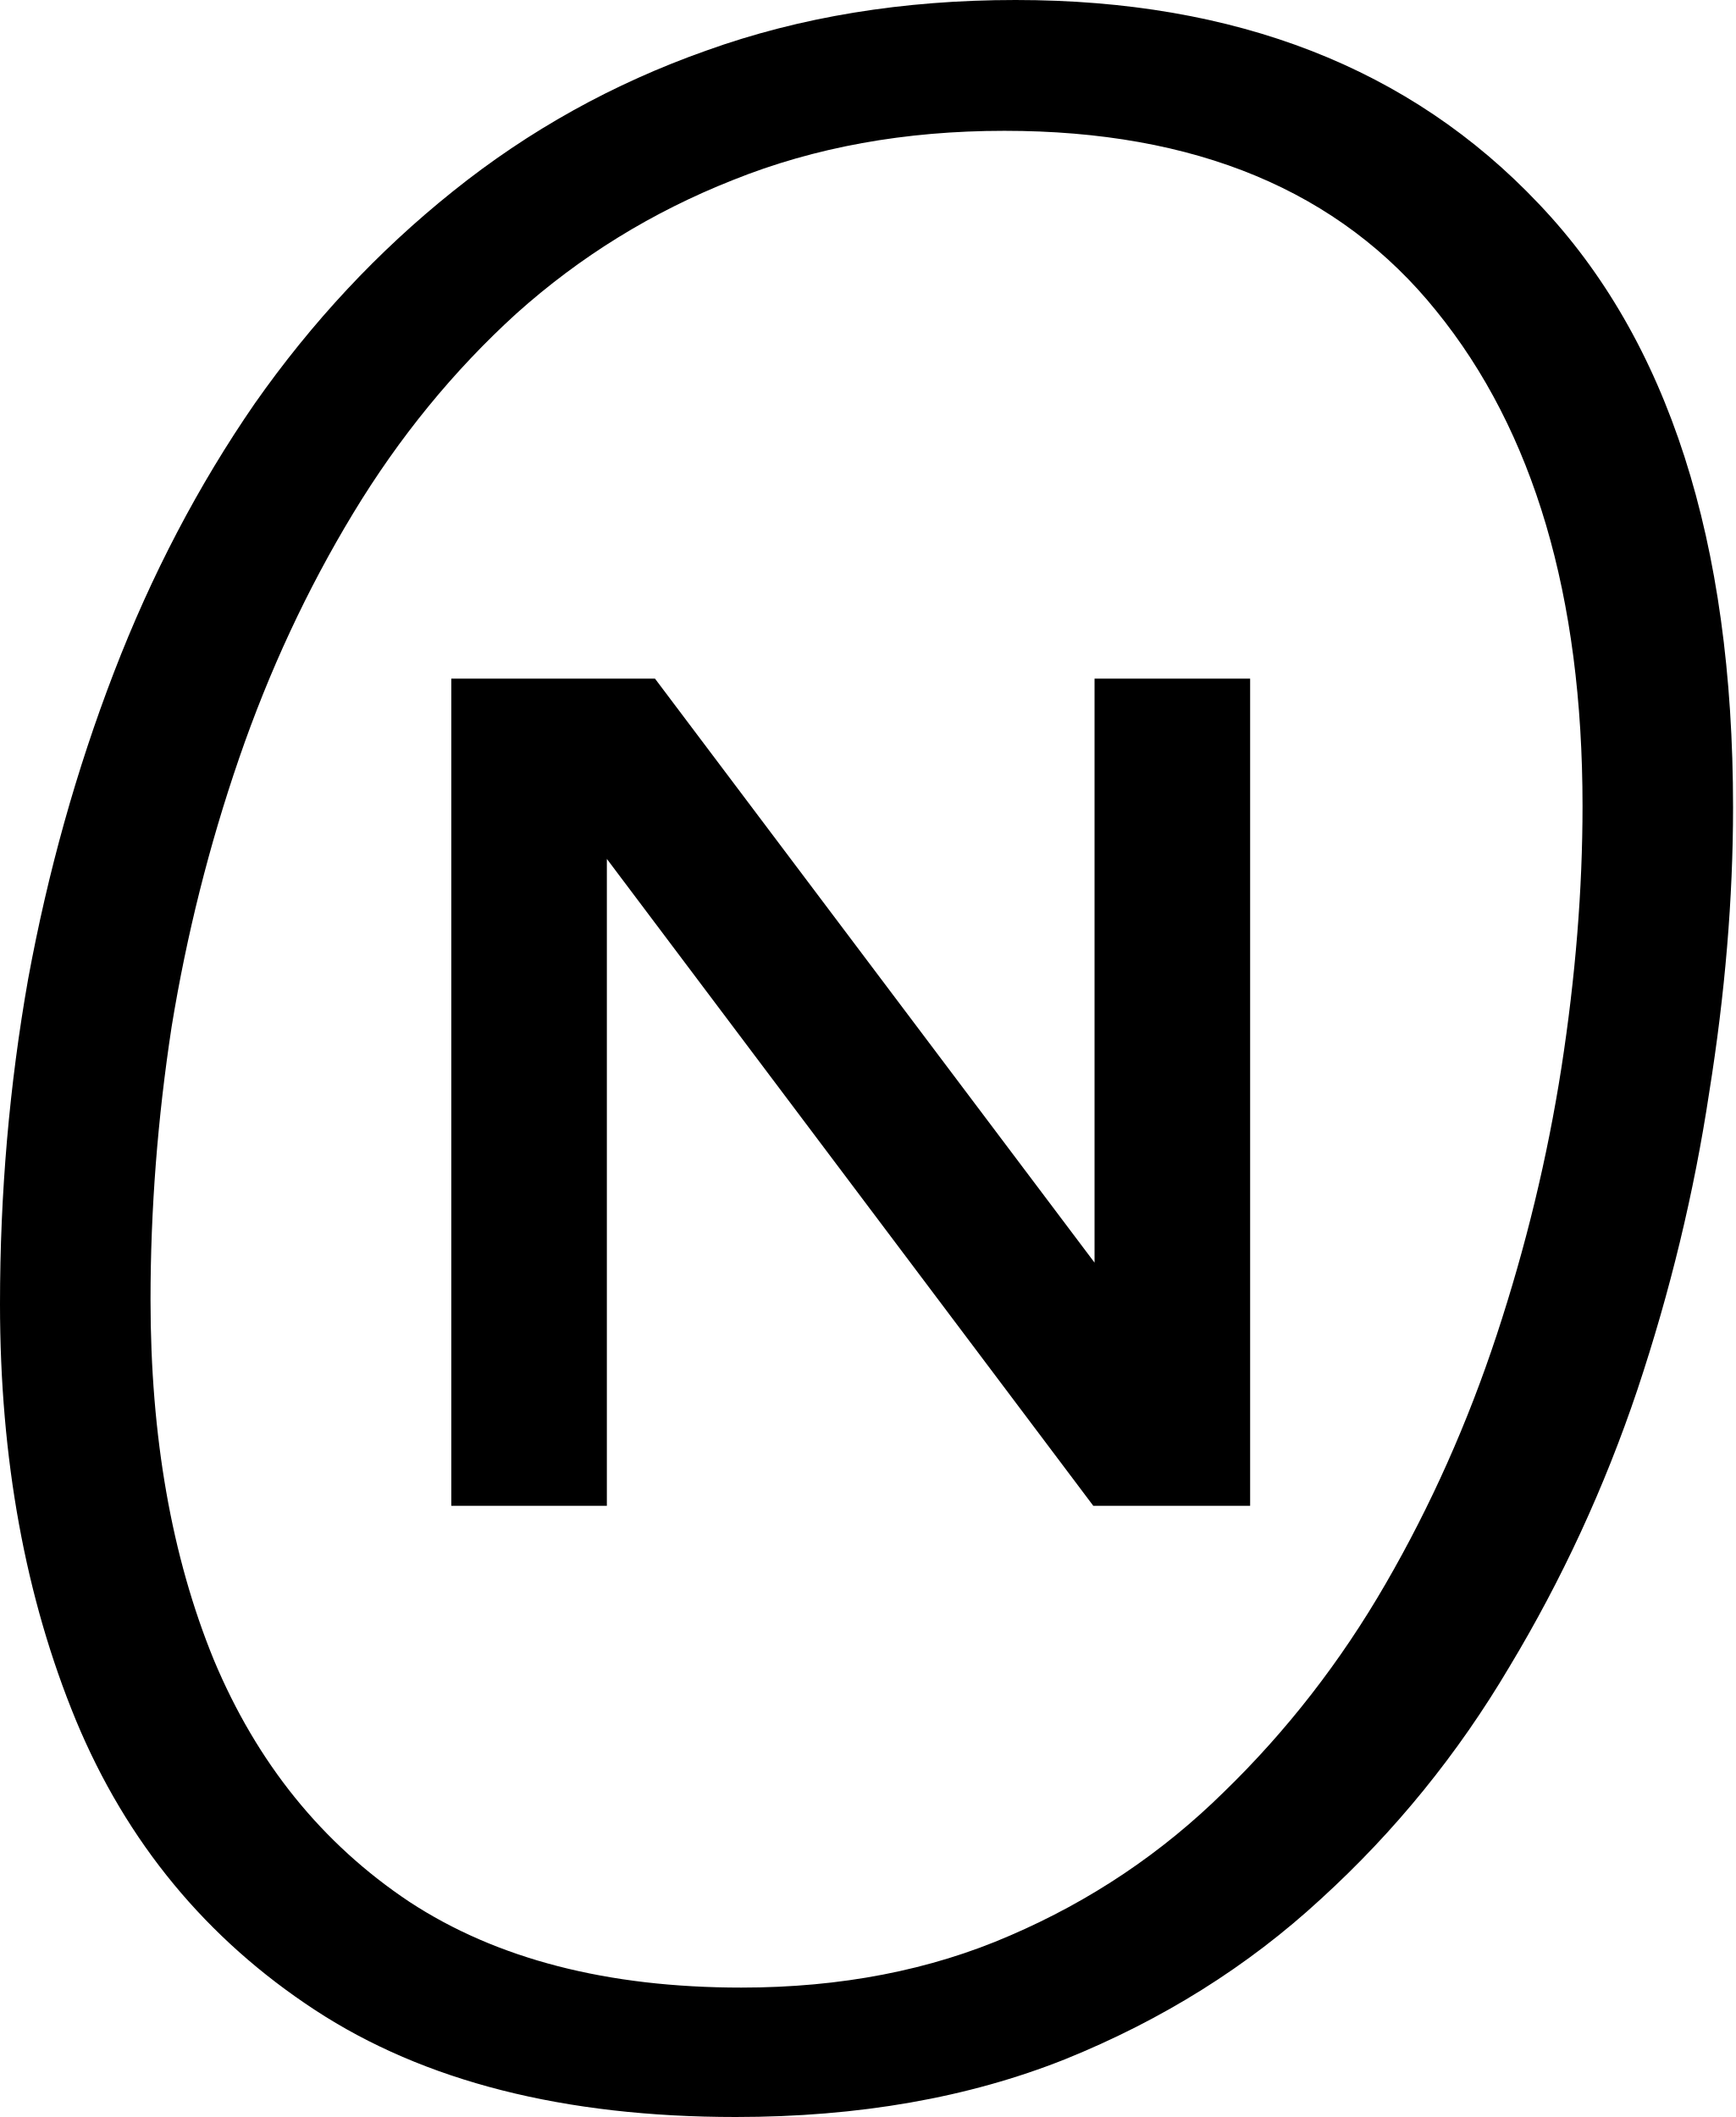
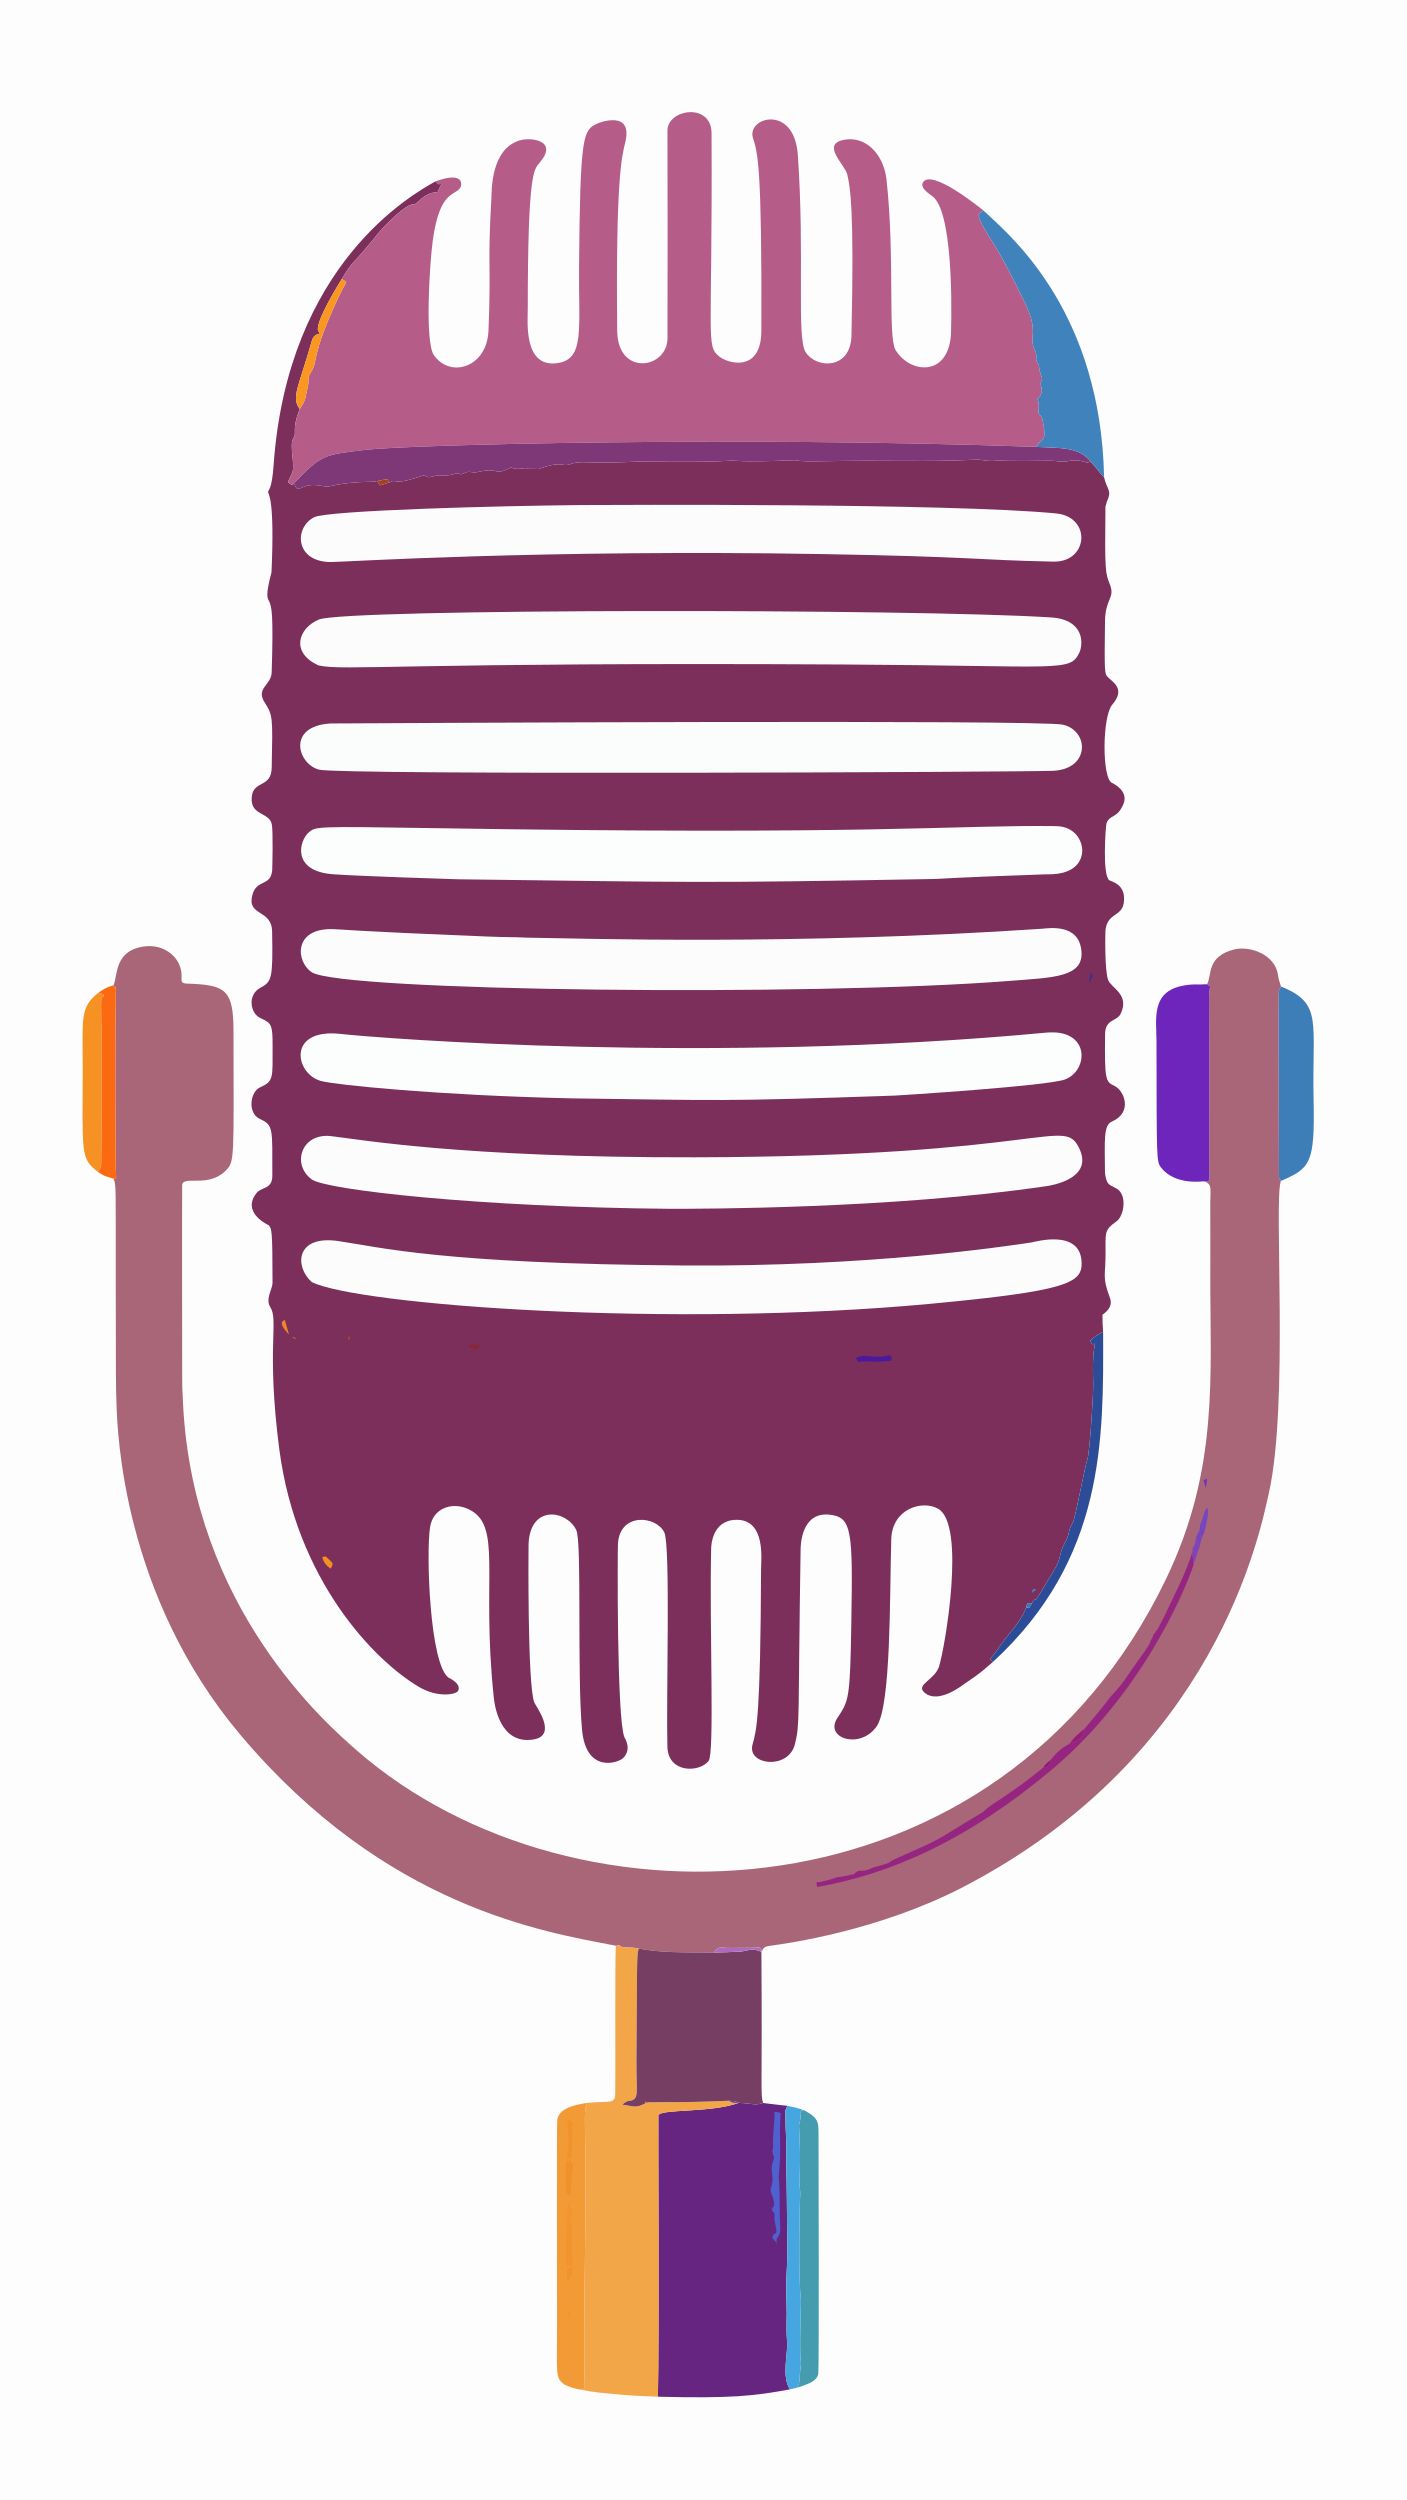
- <svg xmlns="http://www.w3.org/2000/svg" width="82" height="100" viewBox="0 0 82 100" fill="none">
-   <path d="M34.751 100C26.645 100 20.022 98.317 14.884 94.95C9.745 91.584 5.98 87.021 3.588 81.263C1.196 75.46 0 68.904 0 61.595C0 56.368 0.443 51.251 1.329 46.246C2.259 41.196 3.61 36.368 5.382 31.761C7.154 27.154 9.369 22.924 12.027 19.07C14.729 15.216 17.852 11.871 21.395 9.037C24.983 6.157 28.97 3.942 33.355 2.392C37.785 0.797 42.658 0 47.973 0C58.383 0 66.622 3.212 72.691 9.635C78.804 16.058 81.861 25.559 81.861 38.139C81.861 42.436 81.484 46.932 80.731 51.628C80.022 56.323 78.893 60.997 77.342 65.648C75.792 70.255 73.776 74.618 71.296 78.737C68.859 82.857 65.891 86.512 62.392 89.701C58.937 92.89 54.906 95.415 50.299 97.276C45.736 99.092 40.554 100 34.751 100ZM35.017 93.887C39.712 93.887 43.942 93.068 47.708 91.429C51.517 89.79 54.884 87.53 57.807 84.651C60.775 81.772 63.322 78.494 65.448 74.817C67.575 71.141 69.325 67.22 70.698 63.056C72.071 58.893 73.09 54.684 73.754 50.432C74.419 46.135 74.751 42.016 74.751 38.073C74.751 28.151 72.447 20.354 67.841 14.684C63.278 9.014 56.478 6.179 47.442 6.179C42.746 6.179 38.472 6.955 34.618 8.505C30.808 10.011 27.398 12.115 24.385 14.817C21.418 17.519 18.848 20.665 16.678 24.253C14.507 27.84 12.713 31.694 11.296 35.814C9.878 39.934 8.815 44.164 8.106 48.505C7.442 52.846 7.11 57.143 7.11 61.395C7.11 67.863 8.106 73.533 10.1 78.405C12.137 83.278 15.216 87.088 19.335 89.834C23.455 92.536 28.682 93.887 35.017 93.887Z" fill="black" />
-   <path d="M21.317 71.131V32.057H30.939L51.701 59.642V32.057H59.05V71.131H51.643L28.665 40.572V71.131H21.317Z" fill="black" />
+ <svg xmlns="http://www.w3.org/2000/svg" width="100%" height="100%" viewBox="0 0 810 1440" version="1.1" xml:space="preserve" style="fill-rule:evenodd;clip-rule:evenodd;stroke-linejoin:round;stroke-miterlimit:2;">
+   <g id="Background">
+     <path d="M35.859,0l774.139,0c1.631,1.631 0,2.091 0,28.828l0,1411.17c-2.42,1.54 -2.717,-0 -35.858,-0l-774.141,0c-1.631,-1.631 -0,-2.091 0,-28.827l0,-1411.172c2.42,-1.54 2.717,0 35.859,0Z" style="fill:#fdfdfd;" />
+     <path d="M250.872,104.469c0.649,0.336 0.901,1.215 1.55,1.551c0.518,0.268 1.393,-0.315 1.742,0.152c0.152,0.203 -0.146,0.182 -1.39,2.845c-0.65,1.392 -0.403,1.635 -1.253,1.686c-7.721,0.466 -10.913,6.839 -12.943,6.931c-1.844,0.084 -5.094,0.231 -18.362,13.973c-2.248,2.328 -7.273,9.368 -16.84,19.709c-2.757,2.98 -6.005,8.518 -6.463,9.3c-1.386,2.226 -15.258,24.505 -13.735,29.76c0.19,0.657 1.282,1.302 0.879,1.855c-0.103,0.142 -3.264,-0.048 -4.421,4.025c-7.701,27.1 -12.003,32.499 -7.028,39.327c-4.816,12.465 -1.415,13.412 -3.579,16.753c-2.614,4.036 1.077,15.392 -0.649,19.773c-1.14,2.894 -1.426,2.671 -2.478,5.591c-0.079,0.22 0.166,0.124 2.343,1.751l0.876,-0.859c0.804,0.649 0.935,1.916 1.739,2.565c2.289,1.848 3.808,-3.594 15.287,-1.134c5.382,1.153 5.249,-2.257 29.673,-2.596c0.384,0.263 0.974,-0.584 1.358,-0.321c0.748,0.513 0.754,1.75 1.494,2.275c0.382,0.272 0.351,0.105 5.662,-1.503c0.732,-0.11 0.894,-1.227 4.04,-0.609c3.767,0.739 13.173,-2.675 14.27,-3.074c2.766,-1.004 2.766,1.296 5.545,0.491c6.96,-2.016 7.32,0.342 14.25,-1.883c1.979,-0.636 2.003,0.833 3.908,0.18c2.63,-0.901 2.533,-1.616 5.757,-0.961c3.29,0.669 7.613,-2.338 14.017,-0.495c3.059,0.881 7.487,-2.197 8.485,-2.292c0.454,-0.043 0.297,1.188 5.662,0.698c2.186,-0.2 2.127,-0.663 4.152,0.118c0.423,0.163 0.387,-0.185 5.666,0.138c0.572,0.035 8.295,-3.667 14.052,-2.51c4.214,0.847 4.047,-1.377 11.245,-1.46c1.427,-0.016 12.734,0.698 32.367,-0.37c2.046,-0.111 36.468,0.727 53.421,-0.524c2.917,-0.215 2.914,1.162 36.562,-0.235c1.349,-0.056 1.297,0.948 16.865,0.582c35.125,-0.826 59.445,0.543 85.816,-0.846c6.883,-0.362 6.758,1.193 14.03,0.517c2.353,-0.219 2.323,0.435 29.535,0.041c6.441,-0.093 6.422,1.328 12.676,-0.028c3.727,-0.808 8.405,0.784 8.422,0.793c1.772,0.871 1.732,-0.17 3.161,-0.31c1.608,2.104 1.617,1.975 3.343,3.884c1.697,2.386 4.011,4.855 4.385,5.255c1.576,7.155 4.718,7.221 1.613,13.93c-0.104,0.225 -0.064,0.22 -0.857,2.974c-0.44,38.119 0.036,38.2 2.599,44.842c3.064,7.939 -2.67,7.811 -2.844,21.168c-0.389,29.884 -0.204,30.208 1.572,32.063c2.74,2.864 10.54,6.78 2.65,15.881c-5.882,6.785 -6.004,42.356 -0.263,45.083c1.006,0.478 9.828,4.667 6.636,12.244c-3.71,8.808 -8.049,5.715 -9.782,11.289c-0.372,1.195 -2.556,29.866 1.741,32.626c1.023,0.657 8.018,1.933 8.412,9.726c0.599,11.833 -9.063,7.903 -10.615,18.346c-0.282,1.897 -0.595,23.729 1.447,29.281c1.742,4.735 12.596,8.317 7.201,19.548c-2.121,4.416 -8.846,2.893 -8.948,11.581c-0.308,26.426 0.263,27.559 5.295,29.848c5.629,2.561 10.929,15.239 -1.339,20.594c-4.929,2.151 -4.167,10.259 -4.018,29.689c0.998,7.095 2.399,6.511 6.61,8.87c6.378,3.572 4.421,15.817 0.026,18.935c-7.065,5.012 -6.326,6.117 -6.305,18.614c0.022,12.861 -2.056,13.174 2.461,25.272c2.129,5.7 -2.665,8.65 -4.244,9.918c0.127,5.445 0.017,5.354 0.373,9.825c-4.158,2.322 -4.26,2.008 -7.617,5.3c0.654,0.406 0.769,1.414 1.424,1.82c0.388,0.241 1.272,-0.535 1.367,-0.088c0.377,1.76 -1.577,1.741 -0.875,22.487c0.228,6.732 -2.197,40.915 -3.265,43.579c-1.355,3.381 -7.07,34.451 -8.398,36.565c-3.267,5.199 -1.408,5.889 -4.313,11.211c-4.424,8.105 -1.977,9.108 -6.87,16.922c-5.057,8.076 -4.747,8.167 -9.889,16.23c-0.542,0.161 -1.084,0.321 -1.626,0.482l-0.893,1.758c-0.915,0.009 -1.83,0.017 -2.745,0.026c-0.204,0.817 -0.409,1.633 -0.613,2.45c-3.155,9.054 -10.741,15.186 -17.599,25.759c-1.081,1.666 -3.105,3.492 -3.022,3.919c0.144,0.745 1.327,0.993 1.471,1.738c-4.738,3.914 -5.713,5.512 -16.767,12.86c-0.553,0.364 -14.747,11.709 -22.642,4.809c-5.325,-4.654 5.892,-7.185 8.389,-15.114c3.464,-10.999 15.596,-81.813 -0.601,-90.836c-9.164,-5.105 -26.435,-0.018 -26.945,17.604c-0.944,32.622 -0.009,95.838 -8.445,107.832c-9.521,13.537 -30.243,6.775 -22.647,-4.769c6.73,-10.228 7.384,-10.666 8.101,-55.212c0.85,-52.801 0.534,-60.847 -12.933,-62.038c-15.937,-1.41 -16.248,17.796 -16.281,19.849c-1.62,100.206 -0.252,100.412 -3.328,112.521c-3.768,14.83 -27.84,12.029 -24.329,-0.11c2.251,-7.784 4.563,-15.774 4.877,-101.166c0.018,-4.848 2.903,-28.463 -14.389,-28.102c-13.992,0.292 -14.327,15.072 -14.368,16.843c-1.048,46.142 2.066,117.657 -1.468,122.082c-5.452,6.826 -23.304,7.066 -23.732,-8.162c-0.752,-26.782 1.888,-115.819 -1.763,-123.482c-4.618,-9.692 -25.818,-11.724 -26.729,6.724c-0.204,4.137 -0.704,99.592 3.663,111.028c0.282,0.74 4.625,7.051 -0.753,12.259c-2.888,2.797 -21.251,8.879 -23.579,-16.363c-2.955,-32.052 0.022,-108.165 -3.32,-115.035c-5.629,-11.574 -26.629,-14.798 -27.489,8.145c-0.057,1.52 -0.689,81.52 3.315,91.186c0.879,2.122 13.653,19.009 -0.498,21.31c-19.902,3.237 -22.523,-21.241 -22.804,-23.867c-7.563,-70.625 5.696,-100.278 -15.421,-109.16c-8.886,-3.737 -19.561,-0.223 -21.302,10.601c-2.379,14.792 -0.257,79.031 10.648,86.83c0.058,0.042 7.647,3.343 5.47,7.604c-1.084,2.121 -11.675,4.07 -22.325,-2.174c-26.154,-15.333 -70.871,-61.715 -80.666,-137.154c-7.566,-58.272 -0.198,-74.01 -5.192,-81.768c-2.95,-4.584 1.311,-10.521 1.307,-13.871c-0.037,-30.792 -0.438,-31.246 -2.204,-33.242c-0.038,-0.043 -15.724,-6.996 -7.225,-18.3c3.067,-4.08 9.321,-2.079 9.311,-10.338c-0.031,-27.027 0.744,-28.957 -7.012,-32.505c-7.595,-3.475 -5.652,-15.757 -0.151,-18.224c8.276,-3.711 7.218,-5.654 7.316,-23.8c0.068,-12.584 -0.756,-13.321 -6.974,-16.139c-5.947,-2.695 -7.618,-13.342 -0.169,-17.413c6.694,-3.658 7.394,-4.871 6.867,-32.546c-0.248,-13.022 -14.808,-8.576 -11.335,-21.126c2.536,-9.166 10.425,-4.483 11.383,-14.031c0.07,-0.703 0.622,-22.771 -0.24,-26.658c-1.563,-7.05 -12.526,-4.716 -11.532,-15.591c0.9,-9.854 11.247,-5.009 11.487,-16.827c0.603,-29.69 0.72,-30.117 -4.157,-37.802c-5.089,-8.018 3.914,-9.909 4.142,-17.045c1.106,-34.576 -0.093,-37.646 -1.277,-40.679c-0.855,-2.19 -2.764,-2.262 1.173,-17.044c1.965,-43.619 -2.017,-45.097 -1.972,-46.306c0.046,-1.267 2.162,-0.832 3.196,-15.52c8.162,-115.996 80.116,-156.063 93.265,-163.385Z" style="fill:#7b2f5a;" />
+     <path d="M65.422,567.504c2.478,-5.849 0.36,-20.392 18.268,-22.418c10.5,-1.188 19.841,5.699 20.822,15.333c0.417,4.095 -1.104,5.975 3.008,6.115c22.328,0.759 26.963,3.187 26.986,27.608c0.071,73.844 0.74,74.853 -4.46,80.122c-10.151,10.286 -24.931,2.39 -25.109,8.487c-0.144,4.94 -0.007,100.896 0.005,109.669c0.012,8.519 0.162,8.413 0.529,16.91c6.095,116.949 82.124,183.373 100.695,199.484c124.89,108.349 369.747,99.926 465.577,-99.542c30.558,-63.606 25.241,-117.168 25.389,-175.913c0.018,-7.008 0.081,-20.139 -0.02,-37.974c-0.064,-11.165 1.332,-12.772 -3.184,-14.879c0.408,-0.213 0.971,0.306 1.379,0.092c1.87,-0.976 1.349,-1.367 1.144,-3.529c-0.004,-0.045 0.16,-84.181 -0.053,-99.788c-0.115,-8.412 0.81,-8.386 0.594,-9.081c-0.213,-0.684 -1.504,-0.608 -1.717,-1.291c2.927,-5.315 -0.448,-16.019 15.702,-20.047c8.702,-2.17 23.533,2.677 25.192,14.934c0.446,3.291 0.797,3.106 1.631,6.359c-0.1,0.94 -1.067,1.646 -1.166,2.586c-0.266,2.505 0.012,93.952 0.037,102.122c0.016,5.297 0.002,5.204 0.069,5.651c0.156,1.049 0.861,0.615 1.027,1.733c-4.109,12.026 4.669,128.09 -6.9,179.736c-5.299,23.66 -30.536,151.239 -175.861,226.817c-48.933,25.448 -102.027,32.689 -111.246,33.947c-4.522,0.617 -3.874,1.731 -5.186,3.477c-0.262,-0.37 0.833,-3.231 -3.264,-2.355c-0.28,0.06 -0.281,0.036 -14.064,0.15c-6.376,0.053 -7.361,-1.402 -9.954,2.657c-19.411,-0.128 -30.154,0.101 -43.428,-2.295c-4.917,-1.059 -4.971,-0.118 -9.971,-1.055c-0.876,-0.164 -0.505,-0.729 -1.441,-0.904c-0.899,-0.168 -0.762,0.492 -1.724,0.313c-40.906,-7.89 -132.355,-21.863 -216.302,-121.518c-67.503,-80.134 -70.745,-173.713 -71.307,-189.934c-0.392,-11.323 -0.402,-15.11 -0.436,-68.895c-0.037,-58.046 0.3,-58.223 -1.359,-61.489c0.234,-0.417 1.194,0.557 1.428,0.14c0.406,-0.723 -0.048,-0.733 -0.113,-10.368c-0.053,-7.874 -0.445,-65.882 0.1,-98.424c0.039,-2.36 -0.916,-1.915 -1.314,-2.746Z" style="fill:#a86678;" />
+     <path d="M250.872,104.469c16.77,-6.13 15.006,2.219 14.459,3.271c-2.818,5.422 -11.947,0.91 -16.045,30.733c-1.867,13.587 -4.6,58.347 0.578,65.972c9.277,13.66 30.608,7.384 31.497,-13.912c1.588,-38.017 -0.595,-38.003 1.666,-75.949c0.242,-4.064 -0.703,-29.412 17.145,-33.942c5.802,-1.473 21.8,0.203 10.453,13.317c-3.195,3.692 -6.614,6.447 -6.628,83.931c-0.001,7.138 -2.639,34.393 17.375,31.215c15.479,-2.458 11.852,-19.519 12.153,-55.124c0.652,-77.013 2.357,-78.913 10.405,-82.77c1.684,-0.807 20.867,-7.93 16.191,10.897c-2.093,8.427 -5.472,22.032 -4.617,108.44c0.262,26.515 28.945,21.962 28.977,4.219c0.108,-59.788 0.072,-59.673 -0.017,-119.533c-0.019,-12.493 25.299,-16.297 25.391,1.409c0.623,119.976 -3.57,122.46 4.697,128.895c5.007,3.897 23.89,9.164 23.987,-14.987c0.379,-94.931 -2.093,-102.596 -4.823,-111.059c-3.835,-11.888 23.765,-19.87 25.835,9.781c4.054,58.073 -0.808,105.082 4.443,113.488c6.12,9.797 26.003,10.216 26.448,-9.391c1.684,-74.216 -0.778,-85.425 -2.37,-92.668c-1.316,-5.989 -15.199,-17.327 -2.271,-20.098c12.451,-2.669 23.16,7.882 24.826,22.817c4.924,44.137 0.656,90.492 5.192,98.133c7.969,13.427 29.871,15.898 31.895,-8.194c0.046,-0.547 2.682,-68.464 -10.087,-79.873c-1.351,-1.207 -7.891,-4.94 -6.065,-8.283c4.612,-8.447 32.445,14.063 34.829,15.991c-1.367,1.553 -4.006,1.193 -1.721,6.056c5.396,11.485 7.866,10.083 25.917,47.658c8.02,16.694 1.795,18.695 5.394,26.848c0.155,0.351 1.207,1.462 0.904,4.26c-0.328,3.019 1.584,2.542 1.674,5.613c0.093,3.184 1.933,5.47 1.632,7.051c-0.112,0.587 -1.285,1.346 -0.4,4.212c0.134,0.436 0.874,2.832 -0.907,5.625c-0.353,0.553 -1.284,0.757 -1.377,1.406c-0.08,0.561 1.302,0.437 0.663,7.053c-0.24,2.487 1.673,1.718 2.193,4.178c2.121,10.032 1.118,11.482 -0.485,12.675c-2.26,1.682 -1.601,2.156 -3.019,3.465c-0.306,0.282 -0.941,-0.216 -1.247,0.066c-170.409,-6.196 -361.295,-1.174 -385.414,1.782c-23.453,2.875 -24.697,2.328 -41.076,19.45l-0.876,0.859c-2.177,-1.627 -2.423,-1.531 -2.343,-1.751c1.053,-2.92 1.339,-2.697 2.478,-5.591c1.726,-4.381 -1.965,-15.737 0.649,-19.773c2.164,-3.341 -1.237,-4.288 3.579,-16.753c3.954,-5.784 3.084,-6.083 4.67,-12.804c1.055,-4.469 -0.556,-4.922 1.825,-8.402c4.294,-6.274 -0.446,-8.192 15.405,-42.241c4.271,-9.175 5.178,-8.952 4.768,-9.715c-0.469,-0.873 -1.894,-0.932 -2.364,-1.806c0.458,-0.782 3.706,-6.32 6.463,-9.3c9.567,-10.342 14.592,-17.381 16.84,-19.709c13.268,-13.742 16.518,-13.89 18.362,-13.973c2.03,-0.092 5.222,-6.465 12.943,-6.931c0.85,-0.051 0.603,-0.294 1.253,-1.686c1.244,-2.663 1.541,-2.642 1.39,-2.845c-0.349,-0.467 -1.224,0.116 -1.742,-0.152c-0.649,-0.336 -0.901,-1.215 -1.55,-1.551Z" style="fill:#b65c88;" />
+     <path d="M183.494,383.274c-16.429,-7.385 -11.593,-21.526 0.16,-26.417c15.331,-6.38 343.322,-6.277 421.699,-1.22c19.794,1.277 18.491,15.838 16.349,20.263c-5.489,11.337 -9.603,7.573 -135.837,6.845c-249.265,-1.438 -288.45,3.906 -302.37,0.528Z" style="fill:#fcfcfc;" />
+     <path d="M329.758,632.667c-77.721,-1.72 -137.012,-7.806 -144.947,-10.033c-15.034,-4.22 -19.575,-30.532 11.362,-27.092c22.325,2.482 212.997,17.474 406.46,-0.746c25.185,-2.372 24.685,21.46 10.999,26.907c-9.704,3.862 -97.203,9.325 -98.226,9.361c-101.045,3.503 -100.935,2.689 -185.648,1.603Z" style="fill:#fcfdfd;" />
+     <path d="M263.682,506.467c-5.739,-0.18 -55.552,-1.747 -71.714,-2.888c-24.35,-1.719 -19.758,-19.623 -13.818,-24.393c3.719,-2.986 4.176,-3.283 67.253,-2.243c260.38,4.292 303.81,-1.867 362.807,-1.1c12.182,0.158 15.843,10.17 15.066,15.585c-1.922,13.389 -19.021,12.114 -20.719,12.173c-59.555,2.073 -59.507,2.609 -64.686,2.704c-138.032,2.524 -137.96,1.846 -274.19,0.162Z" style="fill:#fcfdfd;" />
+     <path d="M386.014,696.277c-109.721,-0.937 -197.966,-10.83 -206.387,-16.903c-11.78,-8.495 -6.206,-26.864 10.952,-24.976c14.936,1.644 74.593,12.496 209.498,12.212c204.166,-0.43 212.773,-24.288 221.75,-4.756c7.987,17.377 -16.896,21.047 -19.169,21.382c-88.744,13.088 -199.281,13.047 -216.644,13.041Z" style="fill:#fcfcfc;" />
+     <path d="M303.061,540.072c32.107,0.469 154.617,4.493 296.699,-5.092c4.195,-0.283 21.569,-3.316 23.138,12.691c1.503,15.345 -16.341,15.363 -41.372,17.333c-114.78,9.035 -385.535,5.993 -401.98,-5.011c-9.315,-6.233 -10.549,-25.573 12.4,-24.815c7.092,0.234 7.02,0.953 88.596,4.254c13.449,0.544 13.384,0.193 22.519,0.64Z" style="fill:#fcfcfc;" />
+     <path d="M190.558,416.717c33.74,-0.189 409.01,-2.287 421.758,0.711c15.015,3.532 15.689,25.39 -5.499,26.542c-13.306,0.723 -411.937,2.541 -423.199,-0.668c-12.469,-3.554 -18.368,-25.214 6.94,-26.585Z" style="fill:#fbfcfc;" />
+     <path d="M333.991,290.918c21.943,-0.116 212.227,-1.12 274.248,4.804c20.686,1.976 18.709,28.194 -1.454,27.776c-45.372,-0.94 -45.183,-2.835 -133.596,-4.356c-160.475,-2.761 -276.114,4.631 -282.655,4.598c-20.747,-0.104 -21.231,-19.887 -9.592,-25.804c7.843,-3.987 106.869,-6.594 153.05,-7.018Z" style="fill:#fcfcfc;" />
+     <path d="M179.578,738.498c-10.082,-9.033 -9.25,-27.236 15.227,-23.655c24.287,3.553 59.437,13.065 199.649,14.081c106.257,0.77 183.935,-10.911 199.774,-13.292c1.606,-0.241 28.631,-8.235 28.795,12.064c0.092,11.397 -8.936,15.945 -86.477,23.236c-150.602,14.161 -329.943,0.751 -356.968,-12.433Z" style="fill:#fcfcfc;" />
+     <path d="M425.467,1211.233c8.982,0.465 9.021,1.651 14.086,0.094c10.982,1.316 10.911,1.343 13.952,1.622c-0.38,0.918 -0.76,1.836 -1.139,2.755c0.001,14.873 0.858,14.766 0.539,29.545c-0.083,3.823 0.247,3.764 0.566,47.799c0.128,17.586 -1.128,17.502 -0.39,35.154c0.338,8.079 -0.509,9.854 0.305,21.102c0.454,6.275 -3.294,19.624 1.606,26.964c-20.958,3.89 -33.852,5.258 -76.034,4.242c0.798,-33.455 0.085,-160.838 0.262,-161.953c0.63,-3.958 30.577,-1.414 46.248,-7.323Z" style="fill:#662581;" />
+     <path d="M354.725,1120.737c0.962,0.18 0.824,-0.48 1.724,-0.313c0.936,0.175 0.565,0.739 1.441,0.904c5,0.937 5.054,-0.004 9.971,1.055c-1.143,5.09 -0.848,5.049 -1.278,65.196c-0.126,17.586 2.036,22.062 -4.45,22.546c-0.345,0.026 -1.127,0.084 -3.757,2.139c7.042,0.879 7.296,2.302 13.606,-0.835c1.003,-0.16 2.006,-0.321 3.01,-0.481c11.534,-0.405 12.112,0.45 44.786,-0.913c2.684,1.537 2.707,1.285 5.69,1.198c-15.67,5.91 -45.617,3.366 -46.248,7.323c-0.177,1.115 0.536,128.498 -0.262,161.953c-11.175,-0.554 -12.531,-0.225 -33.607,-2.326c-5.791,-0.846 -5.727,-0.709 -11.393,-1.812c0.896,-0.505 3.13,1.154 2.876,-3.164c-0.759,-12.916 0.007,-65.983 0.09,-71.72c1.201,-83.211 -1.483,-83.554 1.254,-90.234c12.819,-1.286 16.085,1.12 16.205,-5.389c0.194,-10.509 -0.218,-76.814 0.342,-85.126Z" style="fill:#f3a648;" />
+     <path d="M367.86,1122.384c13.274,2.395 24.018,2.167 43.428,2.295c7.865,-0.207 7.732,-0.192 15.5,-0.57c5.973,-0.881 6.059,-2.121 11.783,0.118c0.569,79.602 -0.678,82.152 0.981,87.101c-5.065,1.557 -5.104,0.371 -14.086,-0.094c-2.727,-1.299 -2.713,-0.904 -5.69,-1.198c-32.674,1.363 -33.252,0.508 -44.786,0.913c-1.213,-0.097 -2.426,-0.194 -3.64,-0.291l0.63,0.772c-6.31,3.137 -6.563,1.715 -13.606,0.835c2.629,-2.055 3.412,-2.113 3.757,-2.139c6.486,-0.483 4.324,-4.96 4.45,-22.546c0.43,-60.148 0.135,-60.106 1.278,-65.196Z" style="fill:#773e64;" />
+     <path d="M595.611,257.359c15.784,0.777 25.821,-0.019 32.628,8.481c-1.429,0.14 -1.389,1.182 -3.161,0.31c-0.017,-0.008 -4.695,-1.601 -8.422,-0.793c-6.254,1.356 -6.235,-0.065 -12.676,0.028c-27.213,0.393 -27.183,-0.26 -29.535,-0.041c-7.272,0.676 -7.148,-0.879 -14.03,-0.517c-26.371,1.388 -50.69,0.02 -85.816,0.846c-15.568,0.366 -15.516,-0.638 -16.865,-0.582c-33.648,1.397 -33.645,0.019 -36.562,0.235c-16.953,1.251 -51.376,0.412 -53.421,0.524c-19.633,1.067 -30.94,0.353 -32.367,0.37c-7.197,0.083 -7.031,2.307 -11.245,1.46c-5.757,-1.157 -13.48,2.545 -14.052,2.51c-5.279,-0.323 -5.243,0.025 -5.666,-0.138c-2.025,-0.781 -1.966,-0.317 -4.152,-0.118c-5.365,0.49 -5.207,-0.741 -5.662,-0.698c-0.997,0.095 -5.426,3.173 -8.485,2.292c-6.404,-1.844 -10.727,1.163 -14.017,0.495c-3.224,-0.655 -3.127,0.06 -5.757,0.961c-1.906,0.653 -1.929,-0.816 -3.908,-0.18c-6.93,2.225 -7.291,-0.133 -14.25,1.883c-2.779,0.805 -2.779,-1.495 -5.545,-0.491c-1.098,0.399 -10.504,3.813 -14.27,3.074c-3.146,-0.618 -3.309,0.499 -4.04,0.609c-0.714,-0.32 -0.73,-1.53 -1.443,-1.85c-0.247,-0.111 -6.508,1.274 -7.071,1.399c-24.424,0.339 -24.291,3.75 -29.673,2.596c-11.479,-2.46 -12.999,2.982 -15.287,1.134c-0.804,-0.649 -0.935,-1.916 -1.739,-2.565c16.379,-17.122 17.623,-16.575 41.076,-19.45c24.12,-2.957 215.006,-7.979 385.414,-1.782Z" style="fill:#7f3877;" />
+     <path d="M695.275,566.91c0.213,0.684 1.504,0.608 1.717,1.291c0.217,0.695 -0.708,0.67 -0.594,9.081c0.213,15.607 0.049,99.743 0.053,99.788c0.204,2.162 0.726,2.553 -1.144,3.529c-0.408,0.213 -0.971,-0.306 -1.379,-0.092l-1.403,-0.013c-0.322,-0.006 -15.779,2.11 -23.611,-7.797c-2.885,-3.649 -2.64,-4.088 -2.771,-72.935c-0.024,-12.623 -3.366,-28.503 15.242,-32.003c6.893,-1.297 6.889,-0.361 13.89,-0.849Z" style="fill:#6d25bb;" />
+     <path d="M566.39,121.193c0.989,0.9 1.978,1.8 2.967,2.7c14.618,13.731 64.684,57.265 66.61,151.086c-0.374,-0.4 -2.688,-2.869 -4.385,-5.255c-1.726,-1.909 -1.735,-1.78 -3.343,-3.884c-6.807,-8.499 -16.843,-7.704 -32.628,-8.481c0.306,-0.282 0.941,0.216 1.247,-0.066c1.418,-1.309 0.758,-1.783 3.019,-3.465c1.603,-1.193 2.606,-2.643 0.485,-12.675c-0.52,-2.46 -2.433,-1.691 -2.193,-4.178c0.639,-6.617 -0.743,-6.492 -0.663,-7.053c0.093,-0.649 1.025,-0.853 1.377,-1.406c1.781,-2.793 1.041,-5.189 0.907,-5.625c-0.884,-2.866 0.289,-3.625 0.4,-4.212c0.301,-1.581 -1.539,-3.867 -1.632,-7.051c-0.09,-3.071 -2.001,-2.594 -1.674,-5.613c0.304,-2.798 -0.749,-3.909 -0.904,-4.26c-3.599,-8.153 2.625,-10.155 -5.394,-26.848c-18.051,-37.575 -20.521,-36.174 -25.917,-47.658c-2.285,-4.863 0.354,-4.503 1.721,-6.056Z" style="fill:#4083bc;" />
+     <path d="M338.177,1211.252c-2.738,6.68 -0.054,7.024 -1.254,90.234c-0.083,5.737 -0.849,58.804 -0.09,71.72c0.254,4.318 -1.98,2.659 -2.876,3.164c-2.25,-0.627 -3.854,-0.43 -8.615,-2.75c-5.784,-4.117 -4.434,-5.429 -4.487,-35.573c-0.016,-9.341 -0.2,-113.402 0.095,-116.769c0.718,-8.206 14.503,-9.431 17.227,-10.028Z" style="fill:#f29b36;" />
+     <path d="M737.8,568.156c24.278,10.043 17.856,19.595 18.826,65.357c0.782,36.915 -1.912,39.376 -18.86,46.735c-0.166,-1.118 -0.871,-0.684 -1.027,-1.733c-0.066,-0.447 -0.052,-0.354 -0.069,-5.651c-0.025,-8.17 -0.303,-99.617 -0.037,-102.122c0.1,-0.94 1.067,-1.646 1.166,-2.586Z" style="fill:#3d7db8;" />
+     <path d="M463.395,1215.615c8.92,4.955 8.055,6.549 8.086,18.369c0.028,10.681 0.342,131.476 -0.157,133.508c-1.056,4.301 -6.171,5.593 -7.757,6.303c-2.213,0.854 -2.101,0.828 -4.281,1.453c1.408,-3.189 1.282,-4.459 1.242,-4.858c-0.147,-1.483 1.03,-8.346 0.794,-9.832c-1.064,-6.692 0.24,-34.218 -0.043,-36.559c-1.524,-12.6 -0.744,-55.43 -0.303,-60.489c0.07,-0.806 -0.644,-5.752 -0.551,-7.03c1.037,-14.2 -0.284,-32.07 -0.204,-32.362c1.756,-6.42 0.482,-6.477 0.664,-7.01c0.919,-2.677 1.961,-1.168 2.51,-1.495Z" style="fill:#449cae;" />
+     <path d="M453.505,1212.949c5.122,1.084 5.023,0.974 9.89,2.666c-0.549,0.327 -1.592,-1.182 -2.51,1.495c-0.183,0.533 1.092,0.59 -0.664,7.01c-0.08,0.291 1.241,18.161 0.204,32.362c-0.093,1.277 0.621,6.223 0.551,7.03c-0.44,5.059 -1.221,47.889 0.303,60.489c0.283,2.341 -1.021,29.866 0.043,36.559c0.236,1.487 -0.941,8.349 -0.794,9.832c0.04,0.399 0.166,1.669 -1.242,4.858c-1.432,0.339 -2.863,0.679 -4.295,1.018c-4.9,-7.34 -1.151,-20.689 -1.606,-26.964c-0.815,-11.248 0.033,-13.023 -0.305,-21.102c-0.738,-17.652 0.517,-17.568 0.39,-35.154c-0.319,-44.035 -0.648,-43.975 -0.566,-47.799c0.319,-14.779 -0.537,-14.672 -0.539,-29.545c0.38,-0.918 0.76,-1.836 1.139,-2.755Z" style="fill:#46a6e0;" />
+     <path d="M635.388,767.126c0.249,61.916 1.225,130.549 -63.462,190.159c-0.144,-0.745 -1.327,-0.993 -1.471,-1.738c-0.083,-0.427 1.941,-2.253 3.022,-3.919c6.858,-10.574 14.444,-16.705 17.599,-25.759c0.555,-0.217 1.227,0.365 1.782,0.147c0,0 1.45,-2.414 1.576,-2.624l0.893,-1.758l1.626,-0.482c5.142,-8.063 4.831,-8.154 9.889,-16.23c4.893,-7.814 2.446,-8.816 6.87,-16.922c2.905,-5.322 1.046,-6.013 4.313,-11.211c1.328,-2.114 7.043,-33.184 8.398,-36.565c1.067,-2.664 3.493,-36.847 3.265,-43.579c-0.702,-20.746 1.252,-20.727 0.875,-22.487c-0.096,-0.447 -0.979,0.329 -1.367,0.088c-0.654,-0.406 -0.769,-1.414 -1.424,-1.82c3.356,-3.292 3.458,-2.978 7.617,-5.3Z" style="fill:#2d4c97;" />
+     <path d="M686.777,893.612c0.025,0.585 0.123,2.862 0.801,7.276c-1.241,5.208 -25.652,71.372 -81.766,118.453c-49.069,41.171 -93.513,60.266 -135.295,67.622c0.364,-0.803 -0.49,-1.84 -0.126,-2.643c0.195,-0.43 0.944,-0.081 1.406,-0.179c9.225,-1.955 9.034,-2.618 9.844,-2.726c8.009,-1.071 7.865,-1.596 8.561,-1.607c2.264,-0.036 1.835,-0.774 2.821,-1.43c2.768,-1.843 3.535,0.502 9.918,-2.693c0.566,-0.283 8.945,-2.131 10.017,-3.42c1.148,-1.382 22.062,-9.463 30.257,-14.558c22.267,-13.843 22.627,-13.363 24.152,-15.053c2.742,-3.04 15.284,-9.452 33.306,-24.377c0.797,-0.544 1.976,0.705 4.126,-2.815c0.249,-0.407 -0.232,-1.024 0.016,-1.43c4.131,-4.891 5.957,-6.679 11.351,-9.734c5.414,-2.004 5.898,-1.804 8.401,-6.999c0.206,-0.428 -0.186,-0.997 0.02,-1.425c14.39,-16.892 13.897,-17.277 15.207,-18.691c8.81,-9.504 8.012,-10.049 15.657,-20.577c6.958,-9.581 7.025,-10.139 7.153,-11.194c0.086,-0.709 1.292,-1.572 1.79,-3.967c0.659,-0.818 0.877,-0.548 1.218,-1.511c0.327,-0.924 0.677,-0.568 1.163,-1.487c0.519,-0.979 5.398,-10.19 6.219,-12.38c0.497,-1.325 11.689,-23.012 13.781,-32.455Z" style="fill:#962581;" />
+     <path d="M56.935,571.618c1.573,1.324 2.769,0.348 2.831,2.382c0.006,0.187 -1.29,-0.835 -1.424,1.857c-0.376,7.528 0.675,7.413 -0.018,94.219c-0.022,2.763 -0.526,2.564 -1.925,4.915c-10.111,-7.818 -8.838,-9.876 -8.766,-59.755c0.042,-28.663 -1.806,-35.07 9.302,-43.619Z" style="fill:#f69124;" />
+     <path d="M65.422,567.504c0.398,0.831 1.353,0.386 1.314,2.746c-0.545,32.542 -0.153,90.55 -0.1,98.424c0.065,9.635 0.519,9.645 0.113,10.368c-0.234,0.417 -1.194,-0.557 -1.428,-0.14c-4.418,-1.466 -4.59,-0.947 -8.923,-3.91c1.399,-2.351 1.902,-2.152 1.925,-4.915c0.693,-86.806 -0.358,-86.691 0.018,-94.219c0.135,-2.692 1.43,-1.67 1.424,-1.857c-0.062,-2.034 -1.258,-1.059 -2.831,-2.382c5.819,-3.874 6.702,-3.342 8.487,-4.114Z" style="fill:#fb6911;" />
+     <path d="M196.913,160.616c0.469,0.873 1.894,0.932 2.364,1.806c0.41,0.763 -0.497,0.54 -4.768,9.715c-15.851,34.05 -11.112,35.968 -15.405,42.241c-2.382,3.48 -0.77,3.933 -1.825,8.402c-1.587,6.721 -0.716,7.02 -4.67,12.804c-4.974,-6.828 -0.673,-12.227 7.028,-39.327c1.158,-4.074 4.318,-3.884 4.421,-4.025c0.403,-0.553 -0.689,-1.198 -0.879,-1.855c-1.522,-5.256 12.349,-27.534 13.735,-29.76Z" style="fill:#f99720;" />
+     <path d="M447.333,1293.045c-0.279,-0.38 0.05,-1.015 -0.229,-1.395c-1.615,-2.201 -2.726,-2.039 -1.795,-4.229c0.296,-0.695 1.469,-0.728 1.763,-1.424c0.667,-1.58 -1.363,-6.026 -0.938,-9.818c0.187,-1.671 -0.406,-1.42 -1.287,-2.821c-0.25,-0.397 -0.195,-0.961 -0.047,-1.406c0.18,-0.542 0.852,-0.849 0.981,-1.405c0.765,-3.323 -2.494,-8.049 -1.861,-9.845c2.863,-8.123 -1.198,-8.751 1.664,-16.84c0.517,-1.462 0.275,-1.392 -0.279,-2.848c-1.019,-2.677 0.345,-2.714 -0.042,-5.625c-0.335,-2.523 1.031,-16.625 0.946,-16.901c-1.059,-3.437 2.001,-1.619 3.427,-1.38c-1.079,18.274 0.688,18.27 -1.097,36.561c-0.153,1.568 0.588,1.522 0.588,19.689c0,11.332 1.334,11.666 -1.271,15.468c-0.876,1.279 -0.441,1.369 -0.524,4.218Z" style="fill:#4f61ce;" />
+     <path d="M327.791,1270.536c0.743,1.501 1.016,1.288 1.398,2.823c0.13,0.521 0.759,0.875 0.775,1.412c0.047,1.579 -1.915,1.16 -1.284,4.234c2.003,9.752 0.101,11.399 1.189,25.285l-0.817,1.365c-0.747,-0.708 -2.025,-0.651 -2.771,-1.359c-0.645,-0.611 -0.042,-22.777 0.069,-23.906c0.764,-7.761 0.406,-7.776 0.542,-8.439l0.899,-1.415Z" style="fill:#f3942f;" />
+     <path d="M328.897,1264.918c-0.335,-0.935 -2.294,-0.467 -2.63,-1.402c-0.368,-1.026 -0.625,-16.883 0.014,-18.281c0.428,-0.936 2.32,-0.47 2.748,-1.406c0.16,0.463 -0.462,0.975 -0.302,1.439c0.205,0.593 1.104,0.782 1.275,1.385c0.613,2.161 -1.79,9.463 -1.105,18.266Z" style="fill:#f1912c;" />
+     <path d="M492.868,782.188c0.331,-0.125 3.629,-1.369 4.231,-1.3c14.341,1.624 14.415,-0.837 15.479,-0.203c0.585,0.349 0.767,1.184 1.353,1.533c-0.607,0.397 0.262,1.915 -2.759,1.805c-3.583,-0.131 -3.456,0.561 -7.002,0.319c-6.88,-0.468 -9.816,0.158 -9.873,0.117c-0.726,-0.522 -0.703,-1.748 -1.429,-2.27Z" style="fill:#4b199b;" />
+     <path d="M411.289,1124.678c2.593,-4.059 3.578,-2.604 9.954,-2.657c13.783,-0.114 13.785,-0.09 14.064,-0.15c4.098,-0.877 3.003,1.984 3.264,2.355c-5.724,-2.239 -5.81,-0.999 -11.783,-0.118c-7.768,0.378 -7.635,0.363 -15.5,0.57Z" style="fill:#af6abf;" />
+     <path d="M326.855,1219.933c0.829,1.073 2.125,1.724 2.954,2.798c0.276,0.357 -0.321,0.36 -0.242,5.629c0.118,7.798 -0.128,7.687 -0.538,15.469c-0.59,-0.665 -1.675,-0.741 -2.265,-1.406c-0.555,-0.625 0.331,-3.882 0.42,-4.208c0.982,-3.609 -0.519,-14.385 -0.329,-18.281Z" style="fill:#f1932a;" />
+     <path d="M688.92,885.428c0.844,2.441 0.834,2.427 0.912,2.637c0.541,1.456 0.682,1.325 1.219,2.769c-0.164,0.549 -0.494,1.038 -0.658,1.587c-1.281,4.283 -1.392,4.144 -2.815,8.468c-0.678,-4.414 -0.776,-6.691 -0.801,-7.276c0.516,-1.372 -0.085,-1.39 0.397,-2.671c0.169,-0.449 0.553,0.173 0.716,-0.285c0.91,-2.557 0.308,-2.572 1.03,-5.227Z" style="fill:#7f44ba;" />
+     <path d="M695.216,868.322c0.083,0.325 1.979,0.325 -1.427,14.049c-1.459,-3.36 -1.571,-3.292 -1.317,-7.001c1.214,-3.932 1.212,-3.905 1.311,-4.246c0.461,-1.597 0.711,-1.39 1.434,-2.802Z" style="fill:#7447c0;" />
+     <path d="M185.634,896.773c0.605,0.267 1.365,-0.501 1.97,-0.233c0.265,0.117 2.751,2.514 2.984,2.739c1.759,1.696 0.817,1.991 -0.019,4.229c-0.583,-0.326 -4.093,-2.287 -4.935,-6.734Z" style="fill:#f68f21;" />
+     <path d="M329.869,1304.29c-0.55,2.863 -0.234,2.772 -0.346,5.639c-0.069,1.764 -1.23,1.169 -1.554,2.824c-0.097,0.497 0.742,0.879 0.645,1.376c-0.627,-0.453 -1.925,0.408 -2.046,-2.782c-0.013,-0.338 -0.149,-3.94 0.096,-4.221c0.615,-0.704 1.773,-0.767 2.388,-1.471l0.817,-1.365Z" style="fill:#f1932d;" />
+     <path d="M624.588,995.874c-0.206,0.428 0.186,0.997 -0.02,1.425c-2.502,5.195 -2.987,4.995 -8.401,6.999c0.786,-0.914 1.537,-3.019 8.421,-8.423Z" style="fill:#981d78;" />
+     <path d="M692.471,875.37c-0.254,3.709 -0.142,3.642 1.317,7.001c-1.043,2.27 -0.982,2.186 -1.916,4.403c-0.92,-2.999 -0.9,-5.349 -0.896,-5.82c0.389,-2.921 0.331,-2.832 1.495,-5.584Z" style="fill:#7743bf;" />
+     <path d="M269.297,775.543c2.844,-1.036 2.877,-1.863 7.076,-0.536c-0.675,0.521 -0.784,1.58 -1.459,2.102c-1.126,0.87 -1.245,0.189 -5.617,-1.565Z" style="fill:#84293a;" />
+     <path d="M215.82,277.427c0.563,-0.125 6.823,-1.51 7.071,-1.399c0.714,0.32 0.73,1.53 1.443,1.85c-5.311,1.609 -5.28,1.775 -5.662,1.503c-0.74,-0.526 -0.745,-1.762 -1.494,-2.275c-0.384,-0.263 -0.974,0.584 -1.358,0.321Z" style="fill:#a54024;" />
+     <path d="M690.976,880.955c-0.004,0.471 -0.024,2.821 0.896,5.82c-0.274,1.353 -0.548,2.706 -0.822,4.059c-0.536,-1.444 -0.677,-1.312 -1.219,-2.769c-0.078,-0.209 -0.068,-0.195 -0.912,-2.637c1.118,-2.259 1.052,-2.188 2.056,-4.474Z" style="fill:#7a43be;" />
+     <path d="M164.004,760.081c2.177,8.012 2.373,7.867 2.446,8.577c-0.467,-0.463 -5.08,-5.039 -3.977,-7.193c0.313,-0.612 1.217,-0.772 1.53,-1.384Z" style="fill:#ef8628;" />
+     <path d="M328.729,1336.66c-2.182,-3.361 -2.073,-3.785 0.246,-7.051c-0.561,3.51 -0.422,3.426 -0.246,7.051Z" style="fill:#f3952e;" />
+     <path d="M591.69,923.418c0.915,-0.009 1.83,-0.017 2.745,-0.026c-0.126,0.21 -1.576,2.624 -1.576,2.624c-0.555,0.217 -1.227,-0.365 -1.782,-0.147c0.204,-0.817 0.409,-1.633 0.613,-2.45Z" style="fill:#4071b9;" />
+     <path d="M604.816,1014.031c-0.249,0.407 0.232,1.024 -0.016,1.43c-2.15,3.52 -3.329,2.271 -4.126,2.815c1.851,-2.397 1.814,-2.351 4.142,-4.246Z" style="fill:#901776;" />
+     <path d="M419.778,1210.035c2.977,0.294 2.962,-0.101 5.69,1.198c-2.983,0.087 -3.005,0.339 -5.69,-1.198Z" style="fill:#6b398a;" />
+     <path d="M695.355,851.48c-0.253,1.891 -0.505,3.782 -0.758,5.673c-1.132,-4.097 -1.35,-4.076 -1.221,-4.419c0.273,-0.732 1.706,-0.522 1.979,-1.254Z" style="fill:#6934c3;" />
+     <path d="M595.642,914.832c0.004,0.552 1.132,0.652 1.136,1.203c0.002,0.242 -0.457,-0.41 -2.58,1.582c0.137,-0.654 0.24,-0.507 0.372,-1.139c0.209,-0.997 0.488,-0.749 1.072,-1.647Z" style="fill:#4884c3;" />
+     <path d="M328.658,1267.739l-0.434,1.399l-0.433,1.399l-0.899,1.415c0.654,-4.111 1.471,-3.652 1.767,-4.213Z" style="fill:#f1902c;" />
+     <path d="M628.584,560.207c0.057,0.171 0.712,2.134 0.712,2.134c-4.026,9.007 -0.767,-1.963 -0.712,-2.134Z" style="fill:#312d9d;" />
+     <path d="M201.61,771.989c-0.138,-0.434 -1.108,-0.125 -1.246,-0.559c-0.252,-0.793 0.49,-1.425 0.589,-1.509c1.22,-1.039 0.194,0.61 0.657,2.068Z" style="fill:#aa4526;" />
+     <path d="M328.897,1264.918c0.335,2.242 0.191,2.196 -0.673,4.22l0.434,-1.399l0.238,-2.821Z" style="fill:#f39830;" />
+     <path d="M168.069,769.901c1.592,0.485 1.459,0.494 2.734,1.497c-1.333,-0.315 -1.197,-0.471 -2.734,-1.497Z" style="fill:#e88325;" />
+     <path d="M371.352,1210.657c1.213,0.097 2.426,0.194 3.64,0.291c-1.003,0.16 -2.006,0.321 -3.01,0.481l-0.63,-0.772Z" style="fill:#ce7039;" />
+   </g>
</svg>
